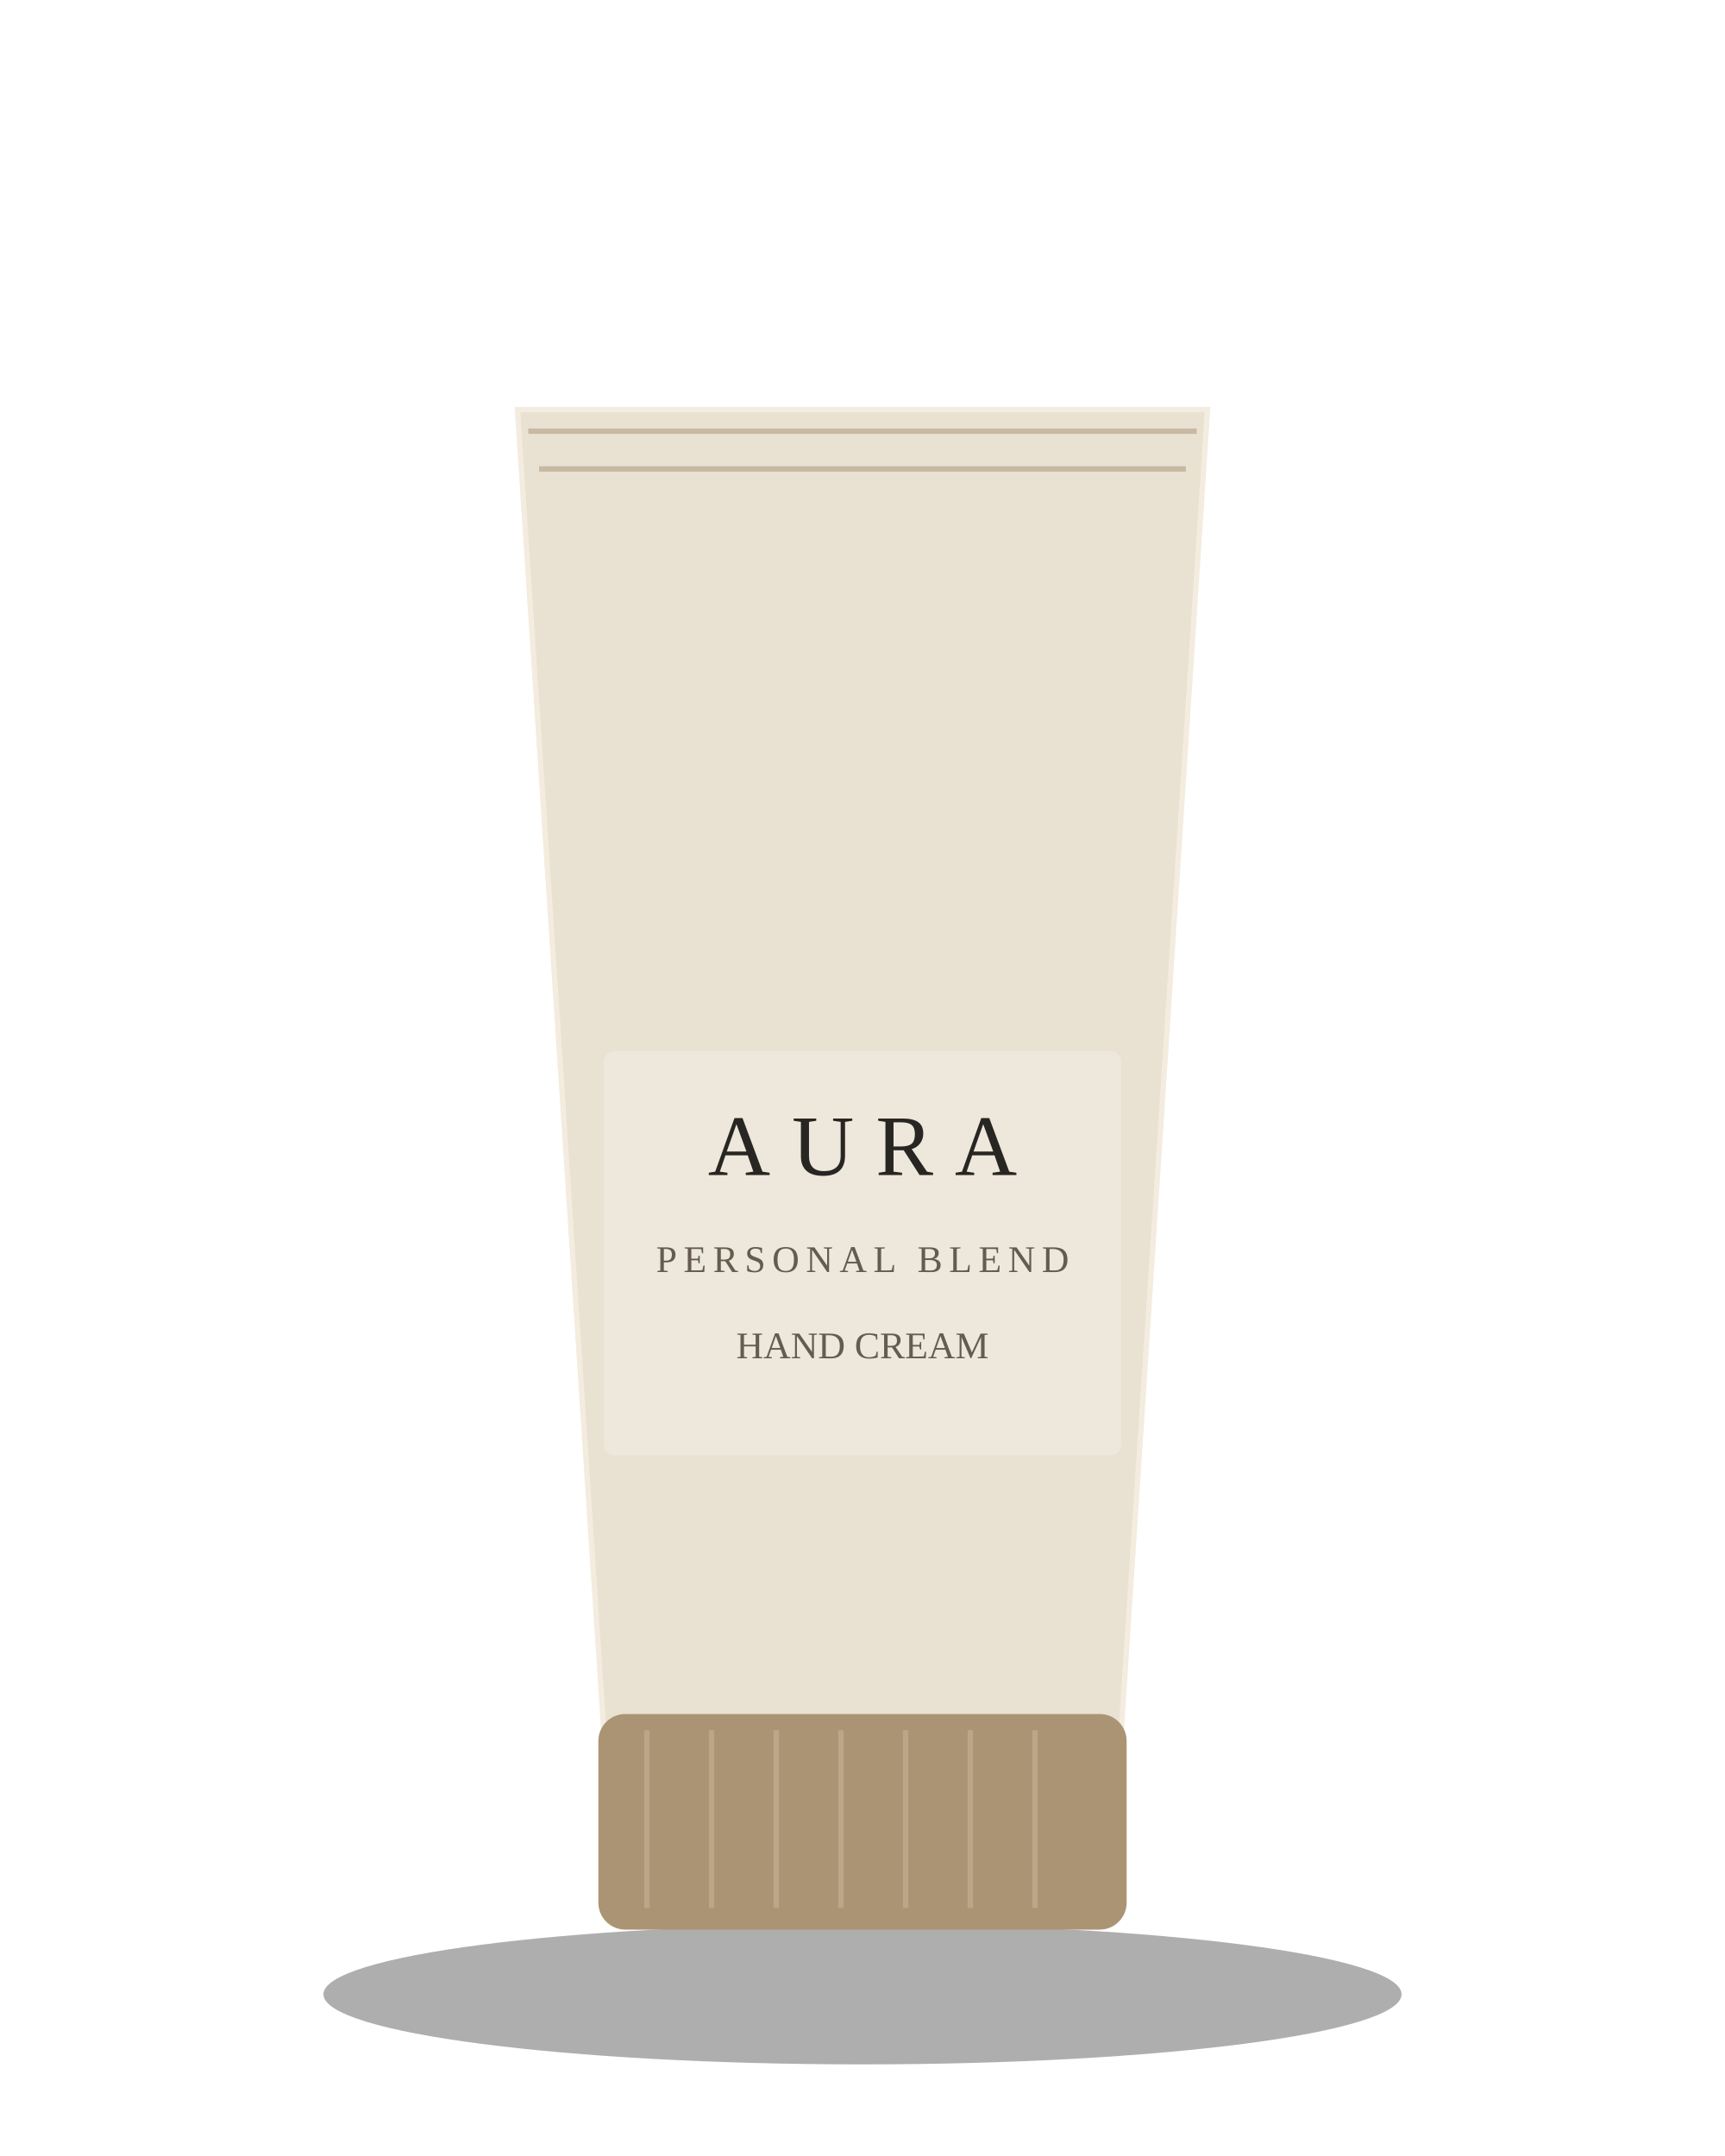
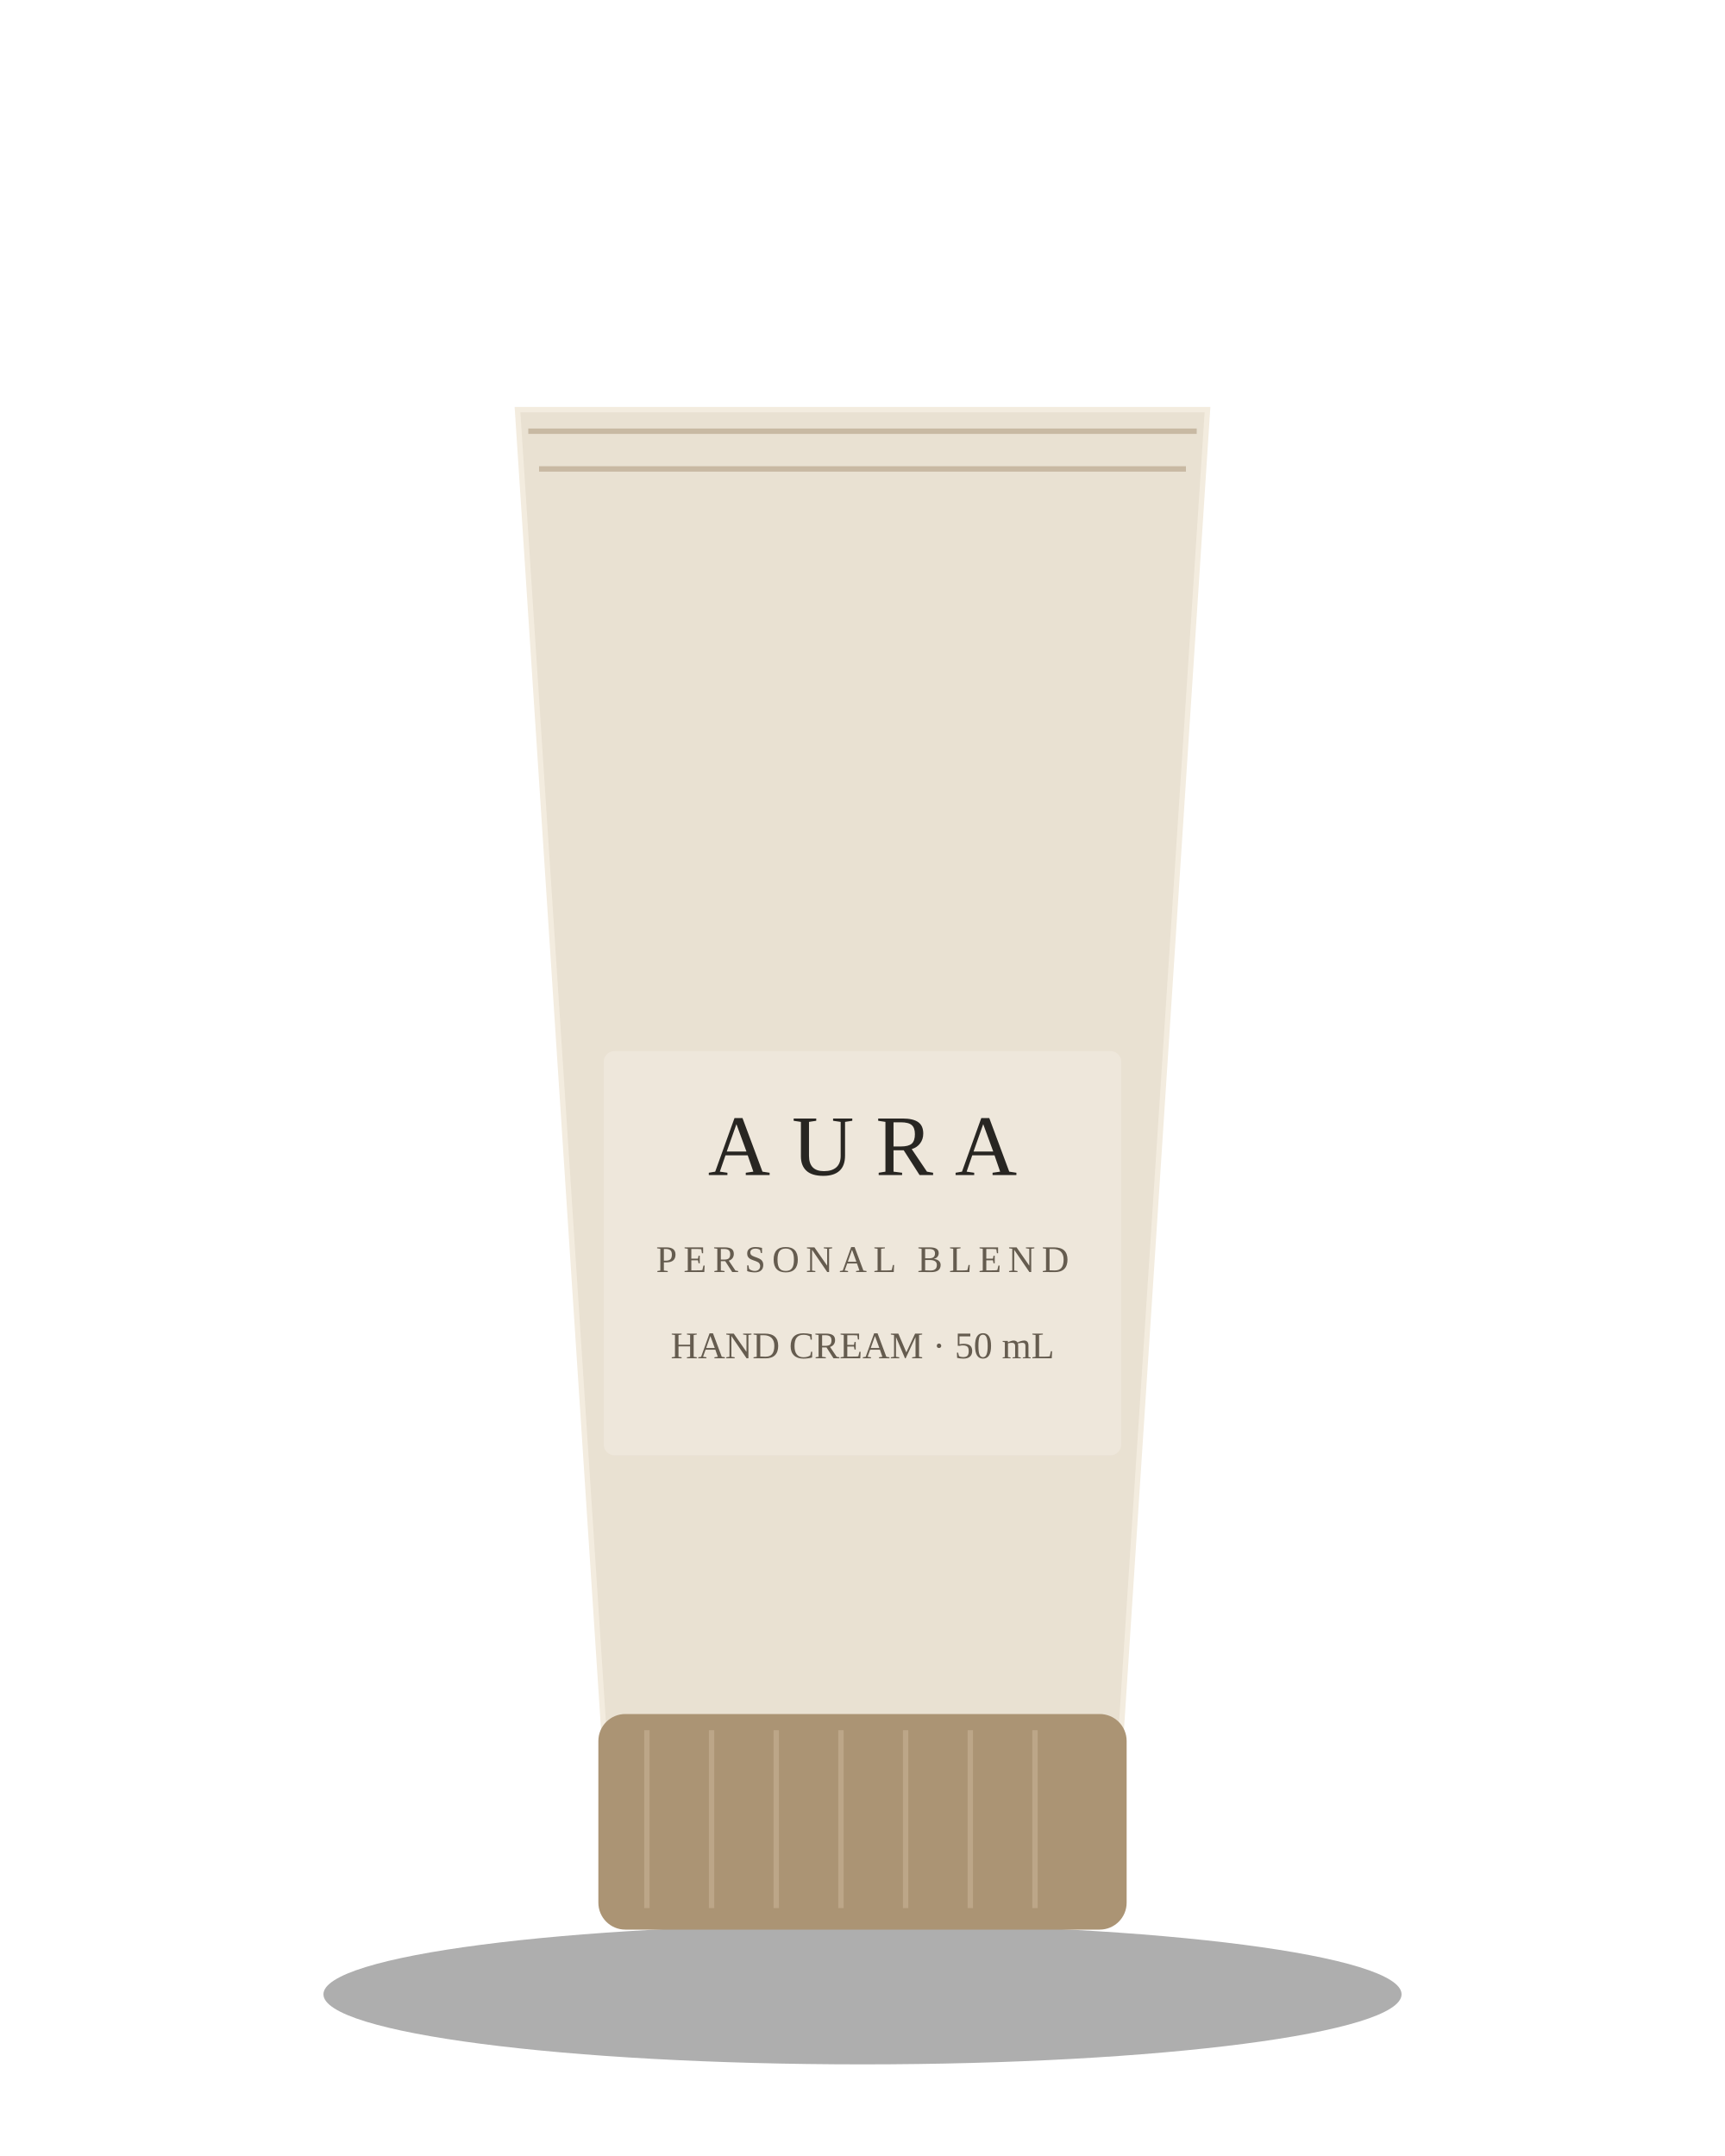
<svg xmlns="http://www.w3.org/2000/svg" viewBox="0 0 320 400">
  <defs>
    <linearGradient id="_r_4_-product">
      <stop stop-color="rgb(168, 163, 136)" stop-opacity=".8" />
      <stop offset=".45" stop-color="#eee6d7" stop-opacity=".22" />
      <stop offset="1" stop-color="rgb(168, 163, 136)" stop-opacity=".65" />
    </linearGradient>
  </defs>
  <ellipse cx="160" cy="370" rx="100" ry="13" fill="#000" opacity=".32" />
  <g>
    <path d="M96 76 H224 L208 321 H112 Z" fill="#e9e1d2" stroke="#f3ecdf" />
    <path d="M98 80 H222 M100 87 H220" stroke="#c8b9a3" />
    <rect x="111" y="318" width="98" height="40" rx="5" fill="#ab9474" />
    <path d="M120 321 V354 M132 321 V354 M144 321 V354 M156 321 V354 M168 321 V354 M180 321 V354 M192 321 V354" stroke="#d4c2a6" stroke-opacity=".4" />
  </g>
  <rect x="112" y="195" width="96" height="75" rx="2" fill="#eee7db" fill-opacity=".96" />
  <text x="160" y="218" text-anchor="middle" fill="#282622" font-size="16" letter-spacing="4">AURA</text>
  <text x="160" y="236" text-anchor="middle" fill="#655c4f" font-size="7" letter-spacing="1.2">PERSONAL BLEND</text>
-   <text x="160" y="252" text-anchor="middle" fill="#655c4f" font-size="7">HAND CREAM</text>
+   <text x="160" y="252" text-anchor="middle" fill="#655c4f" font-size="7">HAND CREAM · 50 mL</text>
</svg>
